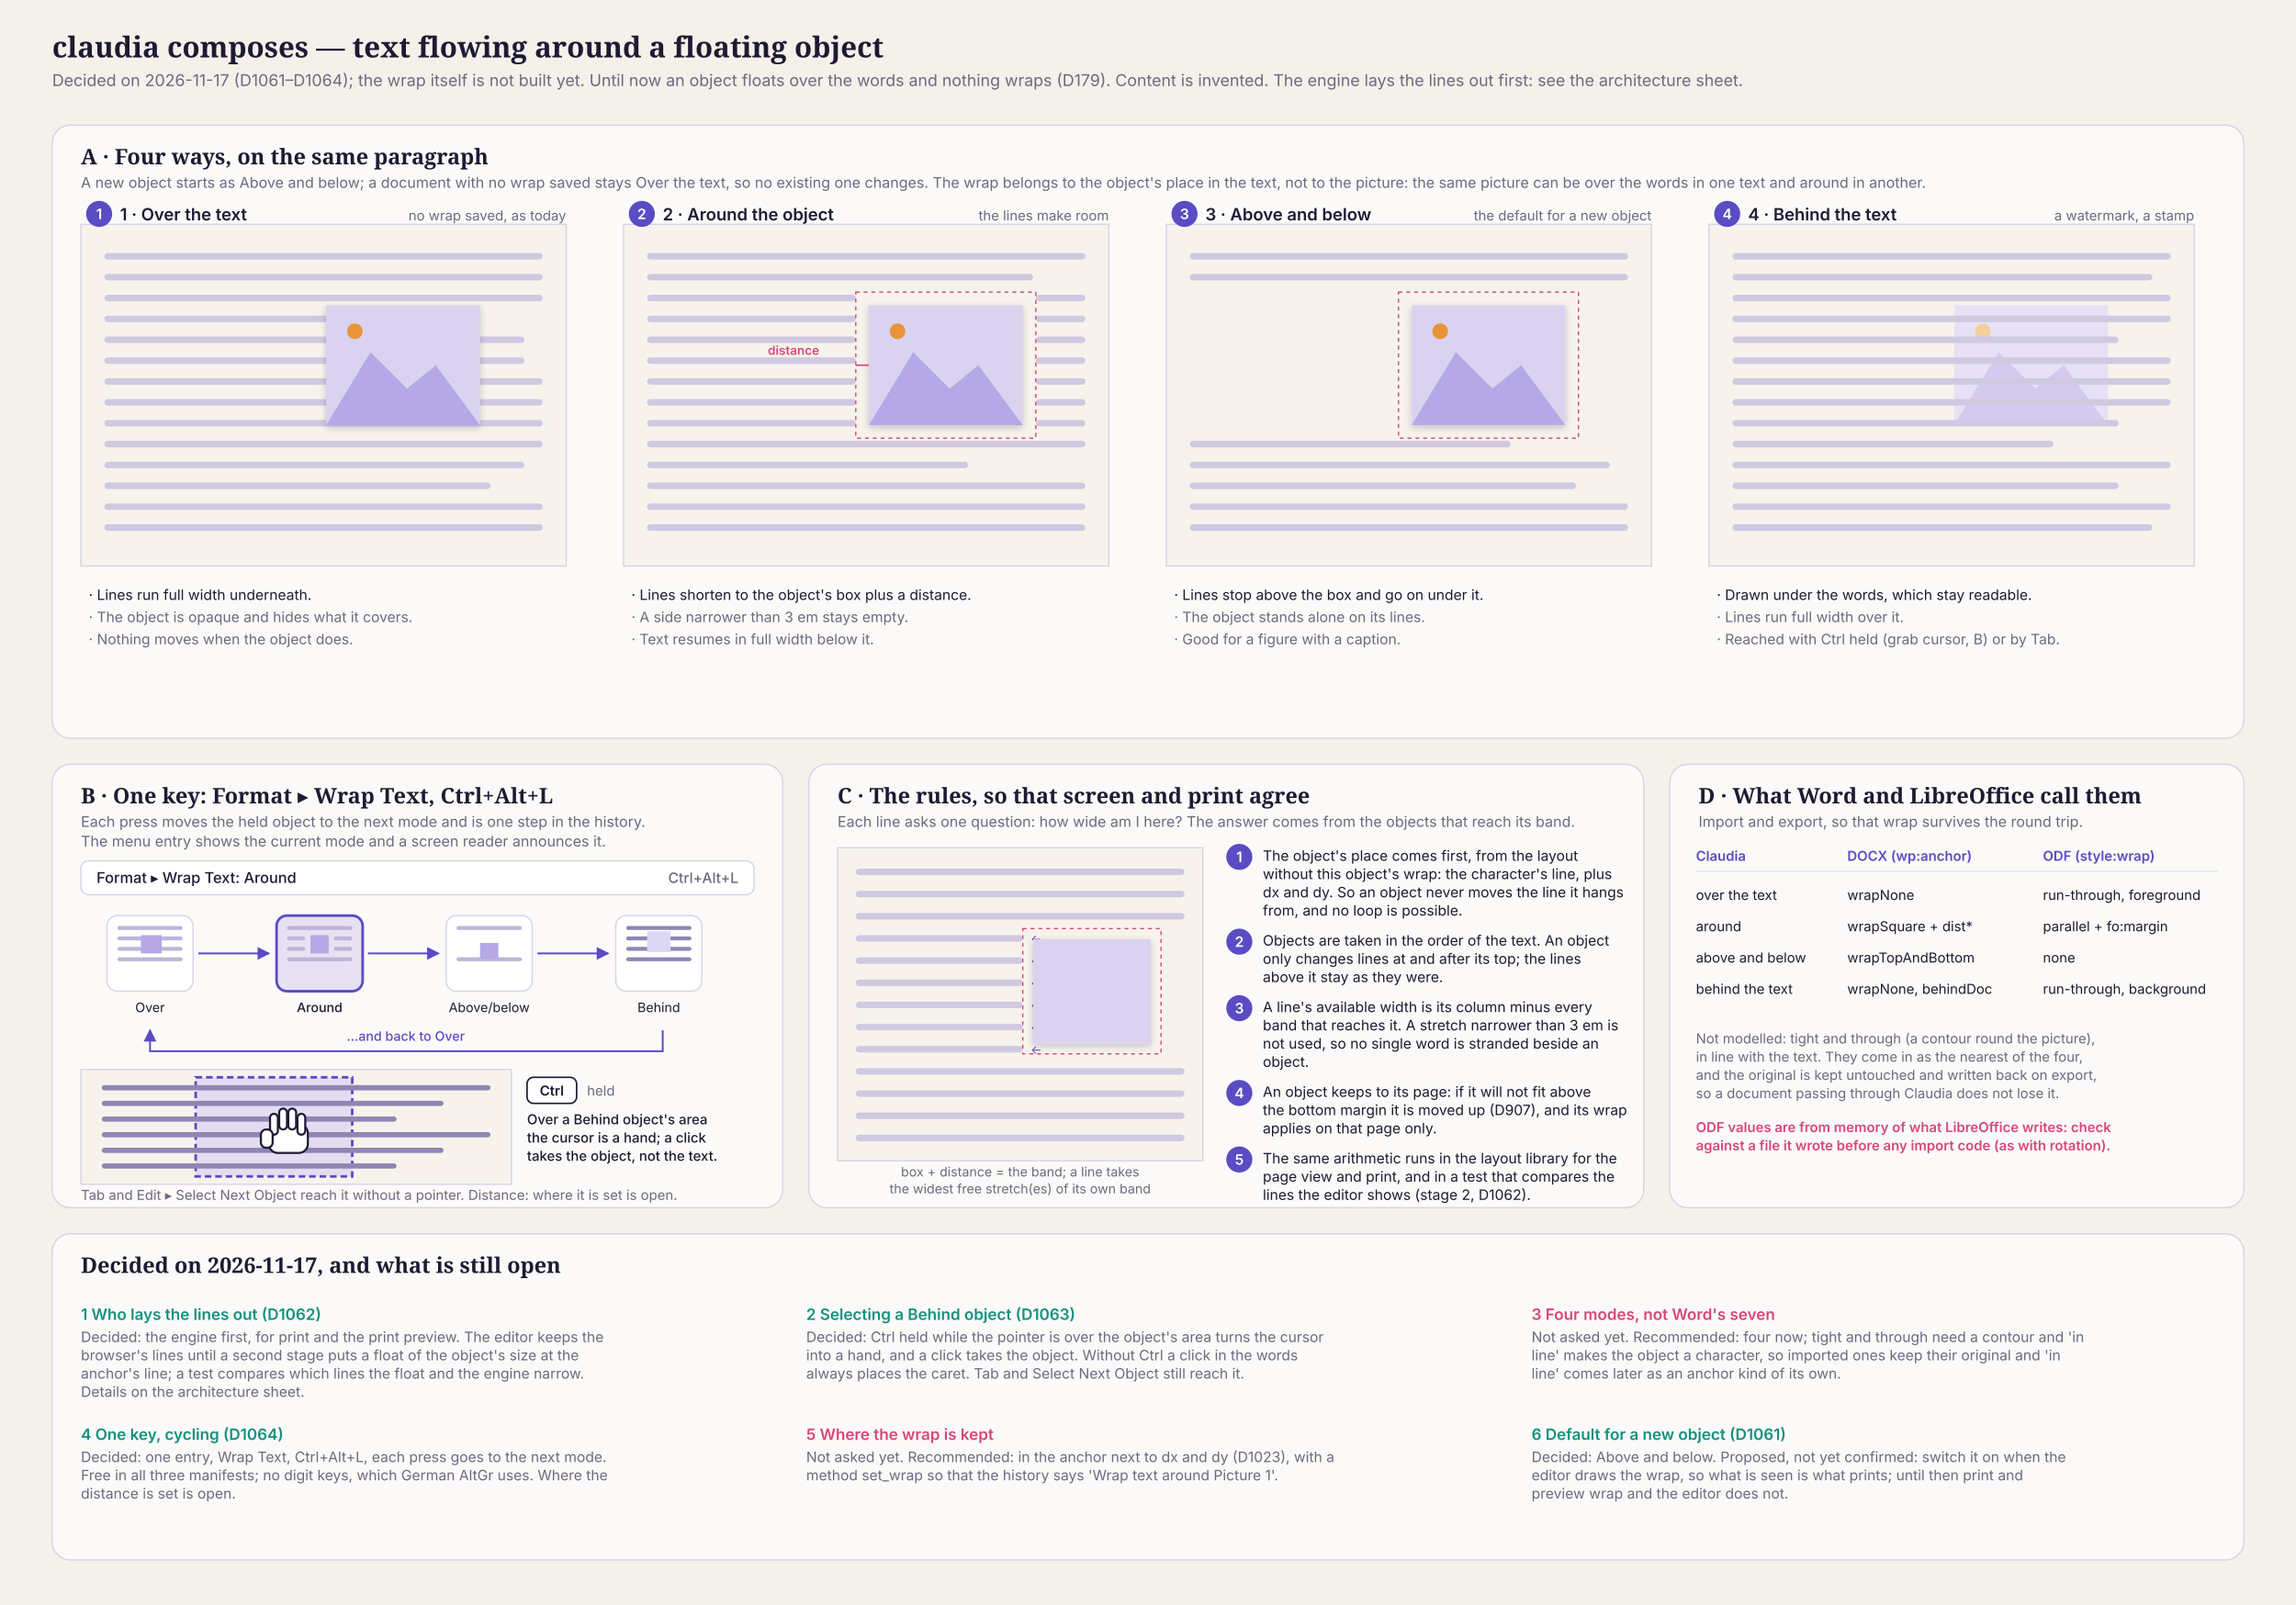
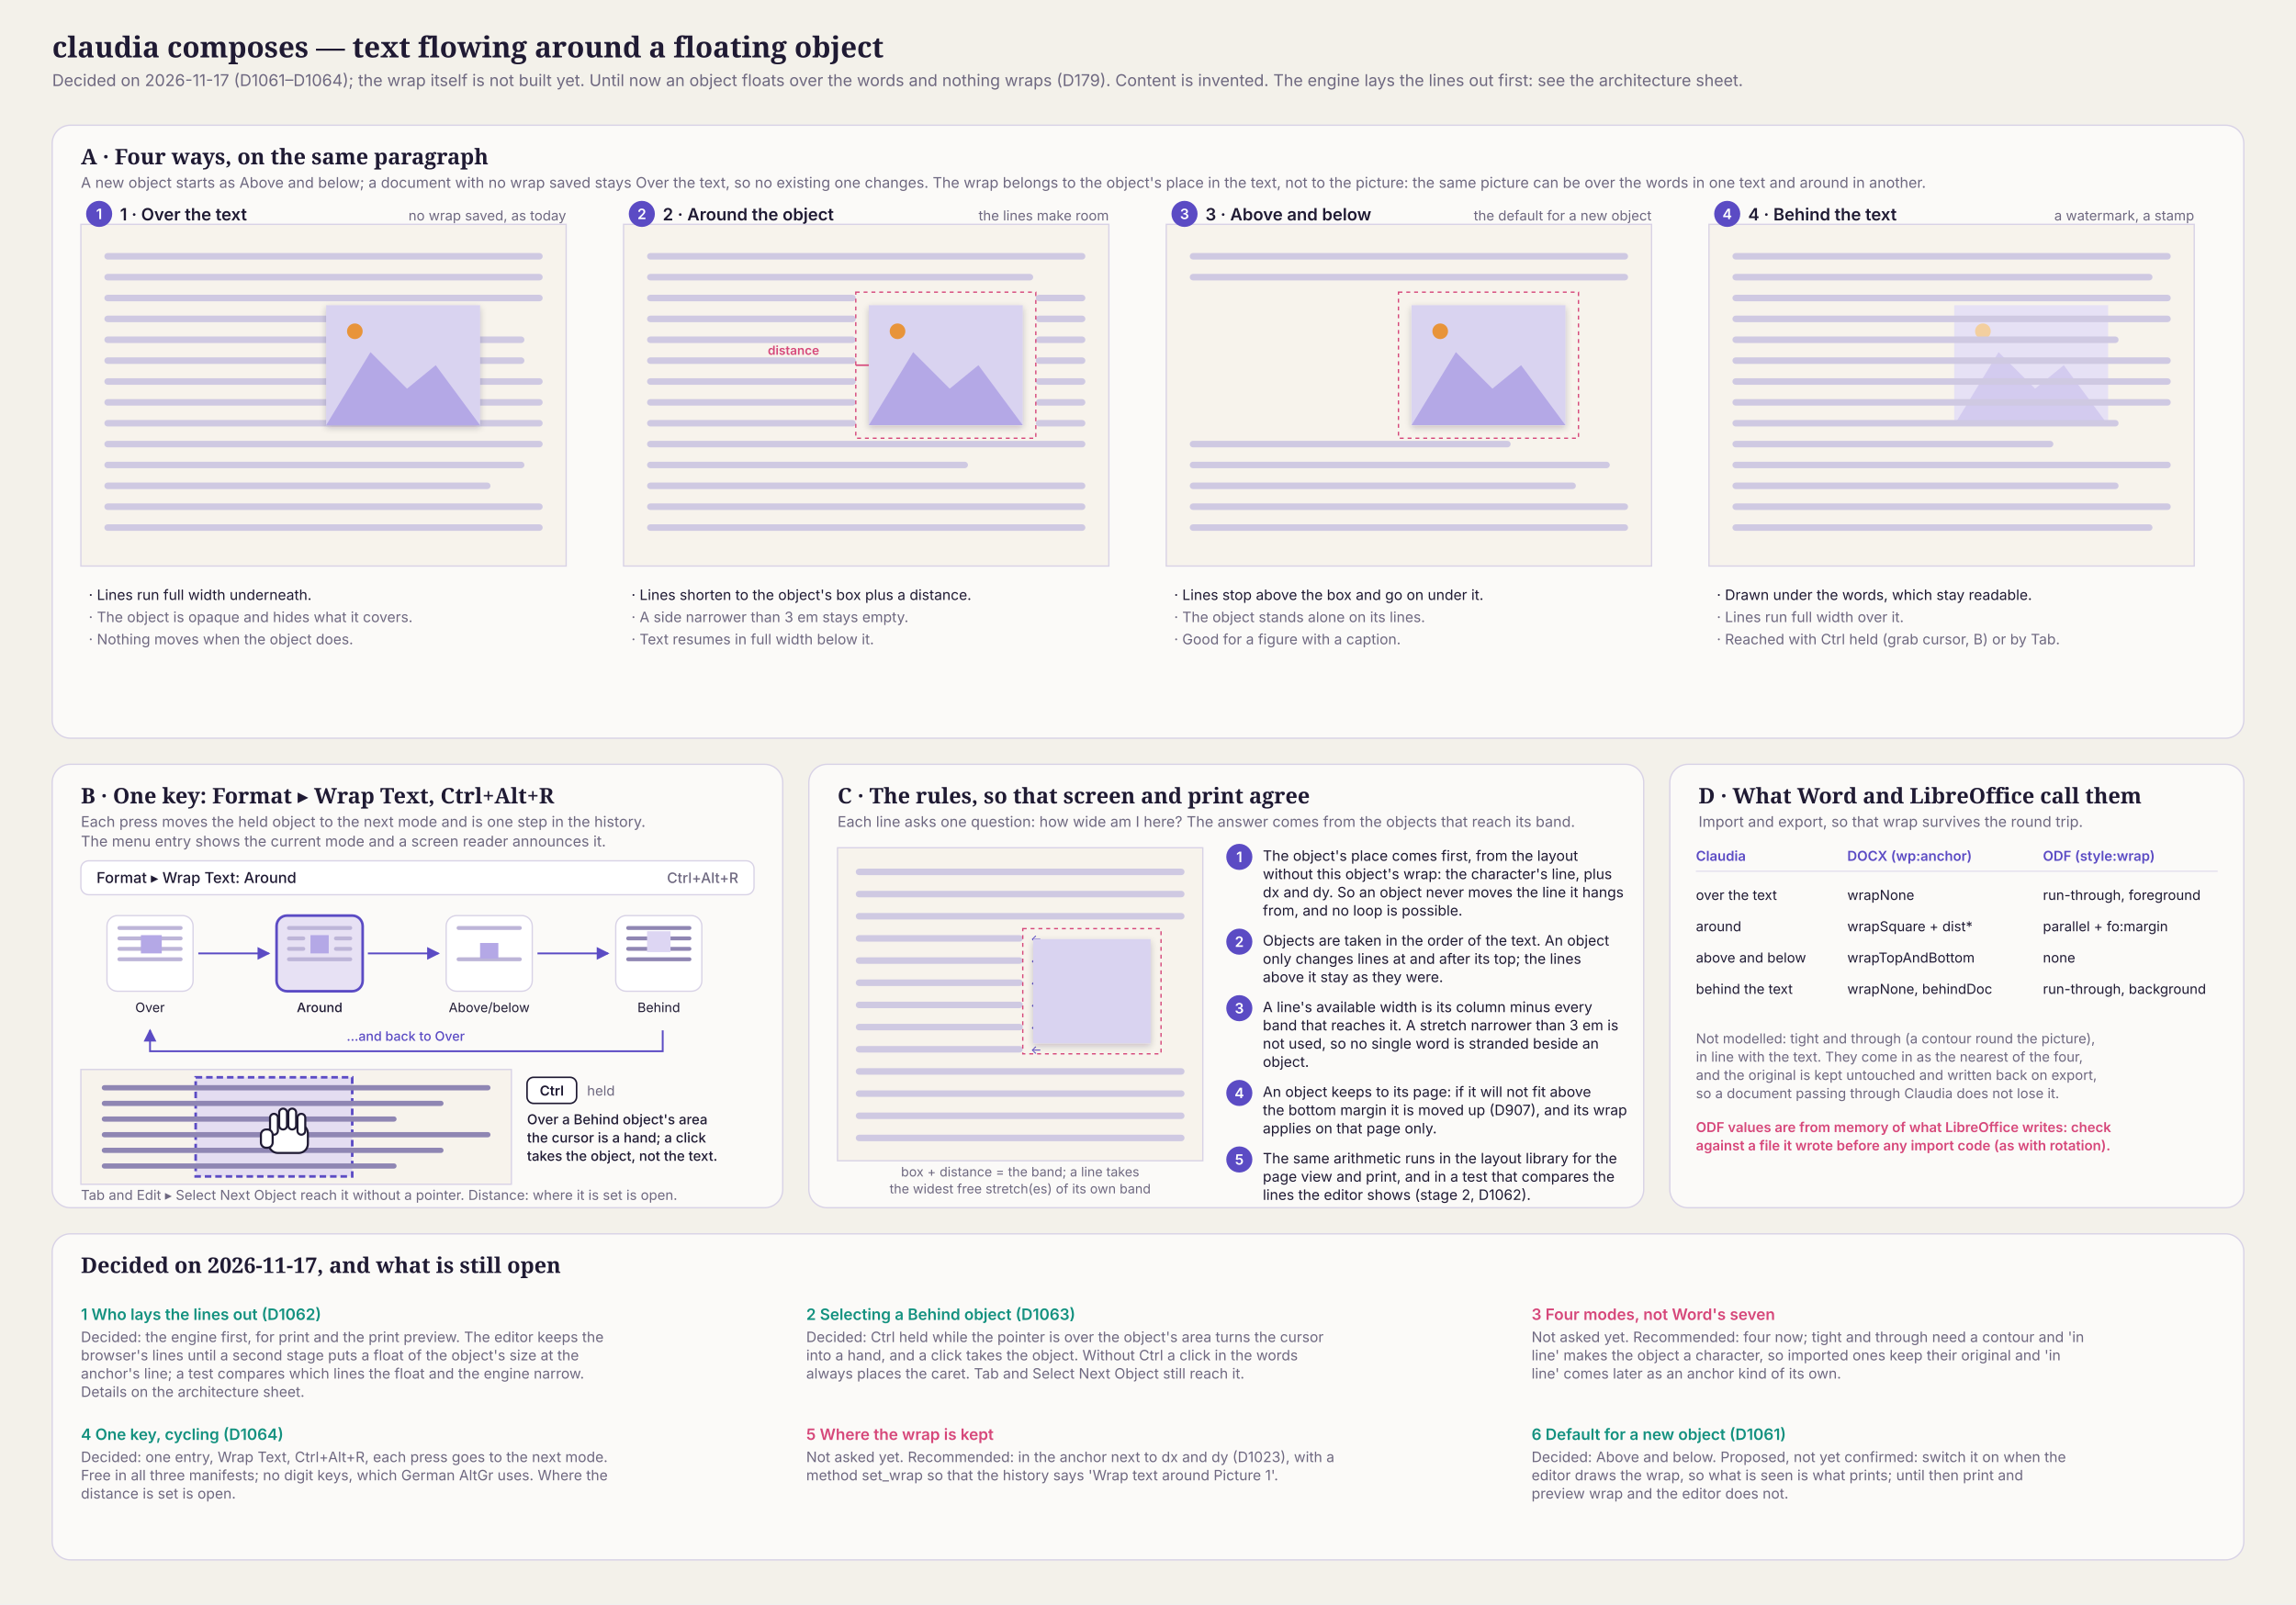
<svg xmlns="http://www.w3.org/2000/svg" viewBox="0 0 1760 1230" font-family="Inter, 'Segoe UI', system-ui, sans-serif" role="img" aria-labelledby="t d">
  <defs>
    <filter id="sh" x="-10%" y="-10%" width="125%" height="130%">
      <feDropShadow dx="0" dy="2" stdDeviation="2.5" flood-color="#1f1a33" flood-opacity="0.22" />
    </filter>
    <marker id="ar" viewBox="0 0 8 8" refX="7" refY="4" markerWidth="7" markerHeight="7" orient="auto">
      <path d="M0,0 L8,4 L0,8 Z" fill="#5b4bc4" />
    </marker>
  </defs>
  <rect x="0" y="0" width="1760" height="1230" rx="0" fill="#f3f1ea" />
  <text x="40" y="44" font-size="22" font-weight="600" fill="#1f1a33" text-anchor="start" font-family="Fraunces, Georgia, serif">claudia composes — text flowing around a floating object</text>
  <text x="40" y="66" font-size="12.5" font-weight="400" fill="#6e6880" text-anchor="start">Decided on 2026-11-17 (D1061–D1064); the wrap itself is not built yet. Until now an object floats over the words and nothing wraps (D179). Content is invented. The engine lays the lines out first: see the architecture sheet.</text>
  <rect x="40" y="96" width="1680" height="470" rx="14" fill="#fbfaf8" stroke="#d8d2e6" stroke-width="1" />
  <text x="62" y="126" font-size="16.5" font-weight="600" fill="#1f1a33" text-anchor="start" font-family="Fraunces, Georgia, serif">A · Four ways, on the same paragraph</text>
  <text x="62" y="144" font-size="11.3" font-weight="400" fill="#6e6880" text-anchor="start">A new object starts as Above and below; a document with no wrap saved stays Over the text, so no existing one changes. The wrap belongs to the object's place in the text, not to the picture: the same picture can be over the words in one text and around in another.</text>
  <rect x="62" y="172" width="372" height="262" rx="0" fill="#f7f3ec" stroke="#d8d2e6" stroke-width="1" />
  <rect x="80" y="194" width="336" height="5" rx="2.5" fill="#cfc9e2" />
  <rect x="80" y="210" width="336" height="5" rx="2.5" fill="#cfc9e2" />
  <rect x="80" y="226" width="336" height="5" rx="2.5" fill="#cfc9e2" />
  <rect x="80" y="242" width="246" height="5" rx="2.5" fill="#cfc9e2" />
  <rect x="80" y="258" width="322" height="5" rx="2.5" fill="#cfc9e2" />
  <rect x="80" y="274" width="322" height="5" rx="2.5" fill="#cfc9e2" />
  <rect x="80" y="290" width="336" height="5" rx="2.5" fill="#cfc9e2" />
  <rect x="80" y="306" width="336" height="5" rx="2.5" fill="#cfc9e2" />
  <rect x="80" y="322" width="336" height="5" rx="2.5" fill="#cfc9e2" />
  <rect x="80" y="338" width="336" height="5" rx="2.5" fill="#cfc9e2" />
  <rect x="80" y="354" width="322" height="5" rx="2.5" fill="#cfc9e2" />
  <rect x="80" y="370" width="296" height="5" rx="2.5" fill="#cfc9e2" />
  <rect x="80" y="386" width="336" height="5" rx="2.5" fill="#cfc9e2" />
  <rect x="80" y="402" width="336" height="5" rx="2.5" fill="#cfc9e2" />
  <rect x="250" y="234" width="118" height="92" rx="0" fill="#d9d3f0" filter="url(#sh)" />
  <path d="M250,326 L284,270 L312,298 L334,280 L368,326 Z" fill="#b4a8e6" />
  <circle cx="272" cy="254" r="6" fill="#e8943a" />
  <rect x="249" y="233" width="120" height="94" rx="0" fill="none" stroke="#5b4bc4" stroke-width="0" />
  <circle cx="76" cy="164" r="10" fill="#5b4bc4" />
  <text x="76" y="168" font-size="11" font-weight="600" fill="#fff" text-anchor="middle">1</text>
  <text x="92" y="169" font-size="13" font-weight="600" fill="#1f1a33" text-anchor="start">1 · Over the text</text>
  <text x="434" y="169" font-size="10.5" font-weight="400" fill="#6e6880" text-anchor="end">no wrap saved, as today</text>
  <text x="68" y="460" font-size="11" font-weight="400" fill="#1f1a33" text-anchor="start">· Lines run full width underneath.</text>
  <text x="68" y="477" font-size="11" font-weight="400" fill="#6e6880" text-anchor="start">· The object is opaque and hides what it covers.</text>
  <text x="68" y="494" font-size="11" font-weight="400" fill="#6e6880" text-anchor="start">· Nothing moves when the object does.</text>
  <rect x="478" y="172" width="372" height="262" rx="0" fill="#f7f3ec" stroke="#d8d2e6" stroke-width="1" />
  <rect x="496" y="194" width="336" height="5" rx="2.5" fill="#cfc9e2" />
  <rect x="496" y="210" width="296" height="5" rx="2.5" fill="#cfc9e2" />
  <rect x="496" y="226" width="160" height="5" rx="2.5" fill="#cfc9e2" />
  <rect x="794" y="226" width="38" height="5" rx="2.5" fill="#cfc9e2" />
  <rect x="496" y="242" width="160" height="5" rx="2.5" fill="#cfc9e2" />
  <rect x="794" y="242" width="38" height="5" rx="2.5" fill="#cfc9e2" />
  <rect x="496" y="258" width="160" height="5" rx="2.5" fill="#cfc9e2" />
  <rect x="794" y="258" width="38" height="5" rx="2.5" fill="#cfc9e2" />
  <rect x="496" y="274" width="160" height="5" rx="2.5" fill="#cfc9e2" />
  <rect x="794" y="274" width="38" height="5" rx="2.5" fill="#cfc9e2" />
  <rect x="496" y="290" width="160" height="5" rx="2.5" fill="#cfc9e2" />
  <rect x="794" y="290" width="38" height="5" rx="2.5" fill="#cfc9e2" />
  <rect x="496" y="306" width="160" height="5" rx="2.5" fill="#cfc9e2" />
  <rect x="794" y="306" width="38" height="5" rx="2.5" fill="#cfc9e2" />
  <rect x="496" y="322" width="160" height="5" rx="2.5" fill="#cfc9e2" />
  <rect x="794" y="322" width="38" height="5" rx="2.5" fill="#cfc9e2" />
  <rect x="496" y="338" width="336" height="5" rx="2.5" fill="#cfc9e2" />
  <rect x="496" y="354" width="246" height="5" rx="2.5" fill="#cfc9e2" />
  <rect x="496" y="370" width="336" height="5" rx="2.5" fill="#cfc9e2" />
  <rect x="496" y="386" width="336" height="5" rx="2.5" fill="#cfc9e2" />
  <rect x="496" y="402" width="336" height="5" rx="2.5" fill="#cfc9e2" />
  <rect x="656" y="224" width="138" height="112" rx="0" fill="none" stroke="#d6477a" stroke-width="1" stroke-dasharray="3 3" />
  <rect x="666" y="234" width="118" height="92" rx="0" fill="#d9d3f0" filter="url(#sh)" />
  <path d="M666,326 L700,270 L728,298 L750,280 L784,326 Z" fill="#b4a8e6" />
  <circle cx="688" cy="254" r="6" fill="#e8943a" />
  <circle cx="492" cy="164" r="10" fill="#5b4bc4" />
  <text x="492" y="168" font-size="11" font-weight="600" fill="#fff" text-anchor="middle">2</text>
  <text x="508" y="169" font-size="13" font-weight="600" fill="#1f1a33" text-anchor="start">2 · Around the object</text>
  <text x="850" y="169" font-size="10.5" font-weight="400" fill="#6e6880" text-anchor="end">the lines make room</text>
  <text x="484" y="460" font-size="11" font-weight="400" fill="#1f1a33" text-anchor="start">· Lines shorten to the object's box plus a distance.</text>
  <text x="484" y="477" font-size="11" font-weight="400" fill="#6e6880" text-anchor="start">· A side narrower than 3 em stays empty.</text>
  <text x="484" y="494" font-size="11" font-weight="400" fill="#6e6880" text-anchor="start">· Text resumes in full width below it.</text>
  <rect x="894" y="172" width="372" height="262" rx="0" fill="#f7f3ec" stroke="#d8d2e6" stroke-width="1" />
  <rect x="912" y="194" width="336" height="5" rx="2.5" fill="#cfc9e2" />
  <rect x="912" y="210" width="336" height="5" rx="2.5" fill="#cfc9e2" />
  <rect x="912" y="338" width="246" height="5" rx="2.5" fill="#cfc9e2" />
  <rect x="912" y="354" width="322" height="5" rx="2.5" fill="#cfc9e2" />
  <rect x="912" y="370" width="296" height="5" rx="2.5" fill="#cfc9e2" />
  <rect x="912" y="386" width="336" height="5" rx="2.5" fill="#cfc9e2" />
  <rect x="912" y="402" width="336" height="5" rx="2.5" fill="#cfc9e2" />
  <rect x="1072" y="224" width="138" height="112" rx="0" fill="none" stroke="#d6477a" stroke-width="1" stroke-dasharray="3 3" />
  <rect x="1082" y="234" width="118" height="92" rx="0" fill="#d9d3f0" filter="url(#sh)" />
  <path d="M1082,326 L1116,270 L1144,298 L1166,280 L1200,326 Z" fill="#b4a8e6" />
  <circle cx="1104" cy="254" r="6" fill="#e8943a" />
  <circle cx="908" cy="164" r="10" fill="#5b4bc4" />
  <text x="908" y="168" font-size="11" font-weight="600" fill="#fff" text-anchor="middle">3</text>
  <text x="924" y="169" font-size="13" font-weight="600" fill="#1f1a33" text-anchor="start">3 · Above and below</text>
  <text x="1266" y="169" font-size="10.5" font-weight="400" fill="#6e6880" text-anchor="end">the default for a new object</text>
  <text x="900" y="460" font-size="11" font-weight="400" fill="#1f1a33" text-anchor="start">· Lines stop above the box and go on under it.</text>
  <text x="900" y="477" font-size="11" font-weight="400" fill="#6e6880" text-anchor="start">· The object stands alone on its lines.</text>
  <text x="900" y="494" font-size="11" font-weight="400" fill="#6e6880" text-anchor="start">· Good for a figure with a caption.</text>
  <rect x="1310" y="172" width="372" height="262" rx="0" fill="#f7f3ec" stroke="#d8d2e6" stroke-width="1" />
  <rect x="1498" y="234" width="118" height="92" rx="0" fill="#e6e1f5" />
  <path d="M1498,326 L1532,270 L1560,298 L1582,280 L1616,326 Z" fill="#d3cbef" />
  <circle cx="1520" cy="254" r="6" fill="#f3cf9f" />
  <rect x="1328" y="194" width="336" height="5" rx="2.5" fill="#cfc9e2" />
  <rect x="1328" y="210" width="322" height="5" rx="2.5" fill="#cfc9e2" />
  <rect x="1328" y="226" width="336" height="5" rx="2.5" fill="#cfc9e2" />
  <rect x="1328" y="242" width="336" height="5" rx="2.5" fill="#cfc9e2" />
  <rect x="1328" y="258" width="296" height="5" rx="2.5" fill="#cfc9e2" />
  <rect x="1328" y="274" width="336" height="5" rx="2.5" fill="#cfc9e2" />
  <rect x="1328" y="290" width="336" height="5" rx="2.5" fill="#cfc9e2" />
  <rect x="1328" y="306" width="336" height="5" rx="2.5" fill="#cfc9e2" />
  <rect x="1328" y="322" width="296" height="5" rx="2.5" fill="#cfc9e2" />
  <rect x="1328" y="338" width="246" height="5" rx="2.5" fill="#cfc9e2" />
  <rect x="1328" y="354" width="336" height="5" rx="2.5" fill="#cfc9e2" />
  <rect x="1328" y="370" width="296" height="5" rx="2.5" fill="#cfc9e2" />
  <rect x="1328" y="386" width="336" height="5" rx="2.5" fill="#cfc9e2" />
  <rect x="1328" y="402" width="322" height="5" rx="2.5" fill="#cfc9e2" />
  <circle cx="1324" cy="164" r="10" fill="#5b4bc4" />
  <text x="1324" y="168" font-size="11" font-weight="600" fill="#fff" text-anchor="middle">4</text>
  <text x="1340" y="169" font-size="13" font-weight="600" fill="#1f1a33" text-anchor="start">4 · Behind the text</text>
  <text x="1682" y="169" font-size="10.5" font-weight="400" fill="#6e6880" text-anchor="end">a watermark, a stamp</text>
  <text x="1316" y="460" font-size="11" font-weight="400" fill="#1f1a33" text-anchor="start">· Drawn under the words, which stay readable.</text>
  <text x="1316" y="477" font-size="11" font-weight="400" fill="#6e6880" text-anchor="start">· Lines run full width over it.</text>
  <text x="1316" y="494" font-size="11" font-weight="400" fill="#6e6880" text-anchor="start">· Reached with Ctrl held (grab cursor, B) or by Tab.</text>
  <text x="656" y="458" font-size="10" font-weight="400" fill="#1f1a33" text-anchor="start" />
  <path d="M656,280 L666,280" fill="none" stroke="#d6477a" stroke-width="1.2" />
  <text x="628" y="272" font-size="9.5" font-weight="600" fill="#d6477a" text-anchor="end">distance</text>
  <rect x="40" y="586" width="560" height="340" rx="14" fill="#fbfaf8" stroke="#d8d2e6" stroke-width="1" />
-   <text x="62" y="616" font-size="16.5" font-weight="600" fill="#1f1a33" text-anchor="start" font-family="Fraunces, Georgia, serif">B · One key: Format ▸ Wrap Text, Ctrl+Alt+L</text>
+   <text x="62" y="616" font-size="16.5" font-weight="600" fill="#1f1a33" text-anchor="start" font-family="Fraunces, Georgia, serif">B · One key: Format ▸ Wrap Text, Ctrl+Alt+R</text>
  <text x="62" y="634" font-size="11.3" font-weight="400" fill="#6e6880" text-anchor="start">Each press moves the held object to the next mode and is one step in the history.</text>
  <text x="62" y="649" font-size="11.3" font-weight="400" fill="#6e6880" text-anchor="start">The menu entry shows the current mode and a screen reader announces it.</text>
  <rect x="62" y="660" width="516" height="26" rx="6" fill="#fff" stroke="#d8d2e6" stroke-width="1" />
  <text x="74" y="677" font-size="11.5" font-weight="500" fill="#1f1a33" text-anchor="start">Format ▸ Wrap Text: Around</text>
-   <text x="566" y="677" font-size="11" font-weight="500" fill="#6e6880" text-anchor="end">Ctrl+Alt+L</text>
+   <text x="566" y="677" font-size="11" font-weight="500" fill="#6e6880" text-anchor="end">Ctrl+Alt+R</text>
  <rect x="82" y="702" width="66" height="58" rx="8" fill="#fff" stroke="#d8d2e6" stroke-width="1" />
  <rect x="90" y="710" width="50" height="3" rx="1.5" fill="#bdb5d8" />
  <rect x="90" y="718" width="50" height="3" rx="1.5" fill="#bdb5d8" />
  <rect x="90" y="726" width="50" height="3" rx="1.5" fill="#bdb5d8" />
  <rect x="90" y="734" width="50" height="3" rx="1.5" fill="#bdb5d8" />
  <rect x="108" y="717" width="16" height="14" rx="0" fill="#b4a8e6" />
  <text x="115" y="776" font-size="10" font-weight="400" fill="#1f1a33" text-anchor="middle">Over</text>
  <path d="M152,731 L206,731" fill="none" stroke="#5b4bc4" stroke-width="1.4" marker-end="url(#ar)" />
  <rect x="212" y="702" width="66" height="58" rx="8" fill="#e7e1f4" stroke="#5b4bc4" stroke-width="2" />
  <rect x="220" y="710" width="50" height="3" rx="1.5" fill="#bdb5d8" />
  <rect x="220" y="734" width="50" height="3" rx="1.5" fill="#bdb5d8" />
  <rect x="220" y="718" width="14" height="3" rx="1.5" fill="#bdb5d8" />
  <rect x="256" y="718" width="14" height="3" rx="1.5" fill="#bdb5d8" />
  <rect x="220" y="726" width="14" height="3" rx="1.5" fill="#bdb5d8" />
  <rect x="256" y="726" width="14" height="3" rx="1.5" fill="#bdb5d8" />
  <rect x="238" y="717" width="14" height="14" rx="0" fill="#b4a8e6" />
  <text x="245" y="776" font-size="10" font-weight="500" fill="#1f1a33" text-anchor="middle">Around</text>
  <path d="M282,731 L336,731" fill="none" stroke="#5b4bc4" stroke-width="1.4" marker-end="url(#ar)" />
  <rect x="342" y="702" width="66" height="58" rx="8" fill="#fff" stroke="#d8d2e6" stroke-width="1" />
  <rect x="350" y="710" width="50" height="3" rx="1.5" fill="#bdb5d8" />
  <rect x="350" y="734" width="50" height="3" rx="1.5" fill="#bdb5d8" />
  <rect x="368" y="723" width="14" height="12" rx="0" fill="#b4a8e6" />
  <text x="375" y="776" font-size="10" font-weight="400" fill="#1f1a33" text-anchor="middle">Above/below</text>
  <path d="M412,731 L466,731" fill="none" stroke="#5b4bc4" stroke-width="1.4" marker-end="url(#ar)" />
  <rect x="472" y="702" width="66" height="58" rx="8" fill="#fff" stroke="#d8d2e6" stroke-width="1" />
  <rect x="480" y="710" width="50" height="3" rx="1.5" fill="#8f86b3" />
  <rect x="480" y="718" width="50" height="3" rx="1.5" fill="#8f86b3" />
  <rect x="480" y="726" width="50" height="3" rx="1.5" fill="#8f86b3" />
  <rect x="480" y="734" width="50" height="3" rx="1.5" fill="#8f86b3" />
  <rect x="496" y="714" width="18" height="16" rx="0" fill="#ddd6f3" />
  <text x="505" y="776" font-size="10" font-weight="400" fill="#1f1a33" text-anchor="middle">Behind</text>
  <path d="M508,790 V806 H115 V790" fill="none" stroke="#5b4bc4" stroke-width="1.4" marker-end="url(#ar)" />
  <text x="311" y="802" font-size="10" font-weight="500" fill="#5b4bc4" text-anchor="middle" dy="-4">…and back to Over</text>
  <rect x="62" y="820" width="330" height="88" rx="0" fill="#f7f3ec" stroke="#d8d2e6" stroke-width="1" />
  <rect x="150" y="826" width="120" height="76" rx="0" fill="#ddd6f3" opacity="0.75" />
  <rect x="150" y="826" width="120" height="76" rx="0" fill="none" stroke="#5b4bc4" stroke-width="2" stroke-dasharray="5 3" />
  <rect x="78" y="832" width="298" height="4" rx="2" fill="#8f86b3" />
  <rect x="78" y="844" width="262" height="4" rx="2" fill="#8f86b3" />
  <rect x="78" y="856" width="226" height="4" rx="2" fill="#8f86b3" />
  <rect x="78" y="868" width="298" height="4" rx="2" fill="#8f86b3" />
  <rect x="78" y="880" width="262" height="4" rx="2" fill="#8f86b3" />
  <rect x="78" y="892" width="226" height="4" rx="2" fill="#8f86b3" />
  <rect x="206" y="862" width="30" height="22" rx="7" fill="#fff" stroke="#1f1a33" stroke-width="1.6" />
  <rect x="207" y="854" width="6" height="16" rx="3" fill="#fff" stroke="#1f1a33" stroke-width="1.6" />
  <rect x="214" y="850" width="6" height="16" rx="3" fill="#fff" stroke="#1f1a33" stroke-width="1.6" />
  <rect x="221" y="850" width="6" height="16" rx="3" fill="#fff" stroke="#1f1a33" stroke-width="1.6" />
  <rect x="228" y="854" width="6" height="16" rx="3" fill="#fff" stroke="#1f1a33" stroke-width="1.6" />
  <rect x="200" y="866" width="9" height="14" rx="4" fill="#fff" stroke="#1f1a33" stroke-width="1.6" />
  <rect x="404" y="826" width="38" height="20" rx="5" fill="#fff" stroke="#1f1a33" stroke-width="1.2" />
  <text x="423" y="840" font-size="10.5" font-weight="600" fill="#1f1a33" text-anchor="middle">Ctrl</text>
  <text x="450" y="840" font-size="10.5" font-weight="400" fill="#6e6880" text-anchor="start">held</text>
  <text x="404" y="862" font-size="10.5" font-weight="500" fill="#1f1a33" text-anchor="start">Over a Behind object's area</text>
  <text x="404" y="876" font-size="10.5" font-weight="500" fill="#1f1a33" text-anchor="start">the cursor is a hand; a click</text>
  <text x="404" y="890" font-size="10.5" font-weight="500" fill="#1f1a33" text-anchor="start">takes the object, not the text.</text>
  <text x="62" y="920" font-size="10.5" font-weight="400" fill="#6e6880" text-anchor="start">Tab and Edit ▸ Select Next Object reach it without a pointer. Distance: where it is set is open.</text>
  <rect x="620" y="586" width="640" height="340" rx="14" fill="#fbfaf8" stroke="#d8d2e6" stroke-width="1" />
  <text x="642" y="616" font-size="16.5" font-weight="600" fill="#1f1a33" text-anchor="start" font-family="Fraunces, Georgia, serif">C · The rules, so that screen and print agree</text>
  <text x="642" y="634" font-size="11.3" font-weight="400" fill="#6e6880" text-anchor="start">Each line asks one question: how wide am I here? The answer comes from the objects that reach its band.</text>
  <rect x="642" y="650" width="280" height="240" rx="0" fill="#f7f3ec" stroke="#d8d2e6" stroke-width="1" />
  <rect x="656" y="666" width="252" height="5" rx="2.5" fill="#cfc9e2" />
  <rect x="656" y="683" width="252" height="5" rx="2.5" fill="#cfc9e2" />
  <rect x="656" y="700" width="252" height="5" rx="2.5" fill="#cfc9e2" />
  <rect x="656" y="717" width="128" height="5" rx="2.5" fill="#cfc9e2" />
  <rect x="890" y="717" width="0" height="5" rx="0" fill="#cfc9e2" />
  <text x="790" y="723" font-size="9" font-weight="400" fill="#5b4bc4" text-anchor="start">←</text>
  <rect x="656" y="734" width="128" height="5" rx="2.5" fill="#cfc9e2" />
  <rect x="890" y="734" width="0" height="5" rx="0" fill="#cfc9e2" />
  <text x="790" y="740" font-size="9" font-weight="400" fill="#5b4bc4" text-anchor="start">←</text>
  <rect x="656" y="751" width="128" height="5" rx="2.5" fill="#cfc9e2" />
  <rect x="890" y="751" width="0" height="5" rx="0" fill="#cfc9e2" />
  <text x="790" y="757" font-size="9" font-weight="400" fill="#5b4bc4" text-anchor="start">←</text>
  <rect x="656" y="768" width="128" height="5" rx="2.5" fill="#cfc9e2" />
  <rect x="890" y="768" width="0" height="5" rx="0" fill="#cfc9e2" />
  <text x="790" y="774" font-size="9" font-weight="400" fill="#5b4bc4" text-anchor="start">←</text>
  <rect x="656" y="785" width="128" height="5" rx="2.5" fill="#cfc9e2" />
  <rect x="890" y="785" width="0" height="5" rx="0" fill="#cfc9e2" />
  <text x="790" y="791" font-size="9" font-weight="400" fill="#5b4bc4" text-anchor="start">←</text>
  <rect x="656" y="802" width="128" height="5" rx="2.5" fill="#cfc9e2" />
  <rect x="890" y="802" width="0" height="5" rx="0" fill="#cfc9e2" />
  <text x="790" y="808" font-size="9" font-weight="400" fill="#5b4bc4" text-anchor="start">←</text>
  <rect x="656" y="819" width="252" height="5" rx="2.5" fill="#cfc9e2" />
  <rect x="656" y="836" width="252" height="5" rx="2.5" fill="#cfc9e2" />
  <rect x="656" y="853" width="252" height="5" rx="2.5" fill="#cfc9e2" />
  <rect x="656" y="870" width="252" height="5" rx="2.5" fill="#cfc9e2" />
  <rect x="792" y="720" width="90" height="80" rx="0" fill="#d9d3f0" filter="url(#sh)" />
  <rect x="784" y="712" width="106" height="96" rx="0" fill="none" stroke="#d6477a" stroke-width="1" stroke-dasharray="3 3" />
  <text x="782" y="902" font-size="10" font-weight="400" fill="#6e6880" text-anchor="middle">box + distance = the band; a line takes</text>
  <text x="782" y="915" font-size="10" font-weight="400" fill="#6e6880" text-anchor="middle">the widest free stretch(es) of its own band</text>
  <circle cx="950" cy="657" r="10" fill="#5b4bc4" />
  <text x="950" y="661" font-size="11" font-weight="600" fill="#fff" text-anchor="middle">1</text>
  <text x="968" y="660" font-size="11" font-weight="400" fill="#1f1a33" text-anchor="start">The object's place comes first, from the layout</text>
  <text x="968" y="674" font-size="11" font-weight="400" fill="#1f1a33" text-anchor="start">without this object's wrap: the character's line, plus</text>
  <text x="968" y="688" font-size="11" font-weight="400" fill="#1f1a33" text-anchor="start">dx and dy. So an object never moves the line it hangs</text>
  <text x="968" y="702" font-size="11" font-weight="400" fill="#1f1a33" text-anchor="start">from, and no loop is possible.</text>
  <circle cx="950" cy="722" r="10" fill="#5b4bc4" />
  <text x="950" y="726" font-size="11" font-weight="600" fill="#fff" text-anchor="middle">2</text>
  <text x="968" y="725" font-size="11" font-weight="400" fill="#1f1a33" text-anchor="start">Objects are taken in the order of the text. An object</text>
  <text x="968" y="739" font-size="11" font-weight="400" fill="#1f1a33" text-anchor="start">only changes lines at and after its top; the lines</text>
  <text x="968" y="753" font-size="11" font-weight="400" fill="#1f1a33" text-anchor="start">above it stay as they were.</text>
  <circle cx="950" cy="773" r="10" fill="#5b4bc4" />
  <text x="950" y="777" font-size="11" font-weight="600" fill="#fff" text-anchor="middle">3</text>
  <text x="968" y="776" font-size="11" font-weight="400" fill="#1f1a33" text-anchor="start">A line's available width is its column minus every</text>
  <text x="968" y="790" font-size="11" font-weight="400" fill="#1f1a33" text-anchor="start">band that reaches it. A stretch narrower than 3 em is</text>
  <text x="968" y="804" font-size="11" font-weight="400" fill="#1f1a33" text-anchor="start">not used, so no single word is stranded beside an</text>
  <text x="968" y="818" font-size="11" font-weight="400" fill="#1f1a33" text-anchor="start">object.</text>
  <circle cx="950" cy="838" r="10" fill="#5b4bc4" />
  <text x="950" y="842" font-size="11" font-weight="600" fill="#fff" text-anchor="middle">4</text>
  <text x="968" y="841" font-size="11" font-weight="400" fill="#1f1a33" text-anchor="start">An object keeps to its page: if it will not fit above</text>
  <text x="968" y="855" font-size="11" font-weight="400" fill="#1f1a33" text-anchor="start">the bottom margin it is moved up (D907), and its wrap</text>
  <text x="968" y="869" font-size="11" font-weight="400" fill="#1f1a33" text-anchor="start">applies on that page only.</text>
  <circle cx="950" cy="889" r="10" fill="#5b4bc4" />
  <text x="950" y="893" font-size="11" font-weight="600" fill="#fff" text-anchor="middle">5</text>
  <text x="968" y="892" font-size="11" font-weight="400" fill="#1f1a33" text-anchor="start">The same arithmetic runs in the layout library for the</text>
  <text x="968" y="906" font-size="11" font-weight="400" fill="#1f1a33" text-anchor="start">page view and print, and in a test that compares the</text>
  <text x="968" y="920" font-size="11" font-weight="400" fill="#1f1a33" text-anchor="start">lines the editor shows (stage 2, D1062).</text>
  <rect x="1280" y="586" width="440" height="340" rx="14" fill="#fbfaf8" stroke="#d8d2e6" stroke-width="1" />
  <text x="1302" y="616" font-size="16.5" font-weight="600" fill="#1f1a33" text-anchor="start" font-family="Fraunces, Georgia, serif">D · What Word and LibreOffice call them</text>
  <text x="1302" y="634" font-size="11.3" font-weight="400" fill="#6e6880" text-anchor="start">Import and export, so that wrap survives the round trip.</text>
  <text x="1300" y="660" font-size="10.5" font-weight="600" fill="#5b4bc4" text-anchor="start">Claudia</text>
  <text x="1416" y="660" font-size="10.5" font-weight="600" fill="#5b4bc4" text-anchor="start">DOCX (wp:anchor)</text>
  <text x="1566" y="660" font-size="10.5" font-weight="600" fill="#5b4bc4" text-anchor="start">ODF (style:wrap)</text>
  <line x1="1300" y1="668" x2="1700" y2="668" stroke="#e3dfee" stroke-width="1" />
  <text x="1300" y="690" font-size="10.5" font-weight="400" fill="#1f1a33" text-anchor="start">over the text</text>
  <text x="1416" y="690" font-size="10.5" font-weight="400" fill="#1f1a33" text-anchor="start">wrapNone</text>
  <text x="1566" y="690" font-size="10.5" font-weight="400" fill="#1f1a33" text-anchor="start">run-through, foreground</text>
  <text x="1300" y="714" font-size="10.5" font-weight="400" fill="#1f1a33" text-anchor="start">around</text>
  <text x="1416" y="714" font-size="10.5" font-weight="400" fill="#1f1a33" text-anchor="start">wrapSquare + dist*</text>
  <text x="1566" y="714" font-size="10.5" font-weight="400" fill="#1f1a33" text-anchor="start">parallel + fo:margin</text>
  <text x="1300" y="738" font-size="10.5" font-weight="400" fill="#1f1a33" text-anchor="start">above and below</text>
  <text x="1416" y="738" font-size="10.5" font-weight="400" fill="#1f1a33" text-anchor="start">wrapTopAndBottom</text>
  <text x="1566" y="738" font-size="10.5" font-weight="400" fill="#1f1a33" text-anchor="start">none</text>
  <text x="1300" y="762" font-size="10.5" font-weight="400" fill="#1f1a33" text-anchor="start">behind the text</text>
  <text x="1416" y="762" font-size="10.5" font-weight="400" fill="#1f1a33" text-anchor="start">wrapNone, behindDoc</text>
  <text x="1566" y="762" font-size="10.5" font-weight="400" fill="#1f1a33" text-anchor="start">run-through, background</text>
  <text x="1300" y="800" font-size="10.5" font-weight="400" fill="#6e6880" text-anchor="start">Not modelled: tight and through (a contour round the picture),</text>
  <text x="1300" y="814" font-size="10.5" font-weight="400" fill="#6e6880" text-anchor="start">in line with the text. They come in as the nearest of the four,</text>
  <text x="1300" y="828" font-size="10.5" font-weight="400" fill="#6e6880" text-anchor="start">and the original is kept untouched and written back on export,</text>
  <text x="1300" y="842" font-size="10.5" font-weight="400" fill="#6e6880" text-anchor="start">so a document passing through Claudia does not lose it.</text>
  <text x="1300" y="868" font-size="10.5" font-weight="600" fill="#d6477a" text-anchor="start">ODF values are from memory of what LibreOffice writes: check</text>
  <text x="1300" y="882" font-size="10.5" font-weight="600" fill="#d6477a" text-anchor="start">against a file it wrote before any import code (as with rotation).</text>
  <rect x="40" y="946" width="1680" height="250" rx="14" fill="#fbfaf8" stroke="#d8d2e6" stroke-width="1" />
  <text x="62" y="976" font-size="16.5" font-weight="600" fill="#1f1a33" text-anchor="start" font-family="Fraunces, Georgia, serif">Decided on 2026-11-17, and what is still open</text>
  <text x="62" y="1012" font-size="12" font-weight="600" fill="#13917f" text-anchor="start">1 Who lays the lines out (D1062)</text>
  <text x="62" y="1029" font-size="11" font-weight="400" fill="#6e6880" text-anchor="start">Decided: the engine first, for print and the print preview. The editor keeps the</text>
  <text x="62" y="1043" font-size="11" font-weight="400" fill="#6e6880" text-anchor="start">browser's lines until a second stage puts a float of the object's size at the</text>
  <text x="62" y="1057" font-size="11" font-weight="400" fill="#6e6880" text-anchor="start">anchor's line; a test compares which lines the float and the engine narrow.</text>
  <text x="62" y="1071" font-size="11" font-weight="400" fill="#6e6880" text-anchor="start">Details on the architecture sheet.</text>
  <text x="618" y="1012" font-size="12" font-weight="600" fill="#13917f" text-anchor="start">2 Selecting a Behind object (D1063)</text>
  <text x="618" y="1029" font-size="11" font-weight="400" fill="#6e6880" text-anchor="start">Decided: Ctrl held while the pointer is over the object's area turns the cursor</text>
  <text x="618" y="1043" font-size="11" font-weight="400" fill="#6e6880" text-anchor="start">into a hand, and a click takes the object. Without Ctrl a click in the words</text>
  <text x="618" y="1057" font-size="11" font-weight="400" fill="#6e6880" text-anchor="start">always places the caret. Tab and Select Next Object still reach it.</text>
  <text x="1174" y="1012" font-size="12" font-weight="600" fill="#d6477a" text-anchor="start">3 Four modes, not Word's seven</text>
  <text x="1174" y="1029" font-size="11" font-weight="400" fill="#6e6880" text-anchor="start">Not asked yet. Recommended: four now; tight and through need a contour and 'in</text>
  <text x="1174" y="1043" font-size="11" font-weight="400" fill="#6e6880" text-anchor="start">line' makes the object a character, so imported ones keep their original and 'in</text>
  <text x="1174" y="1057" font-size="11" font-weight="400" fill="#6e6880" text-anchor="start">line' comes later as an anchor kind of its own.</text>
  <text x="62" y="1104" font-size="12" font-weight="600" fill="#13917f" text-anchor="start">4 One key, cycling (D1064)</text>
-   <text x="62" y="1121" font-size="11" font-weight="400" fill="#6e6880" text-anchor="start">Decided: one entry, Wrap Text, Ctrl+Alt+L, each press goes to the next mode.</text>
+   <text x="62" y="1121" font-size="11" font-weight="400" fill="#6e6880" text-anchor="start">Decided: one entry, Wrap Text, Ctrl+Alt+R, each press goes to the next mode.</text>
  <text x="62" y="1135" font-size="11" font-weight="400" fill="#6e6880" text-anchor="start">Free in all three manifests; no digit keys, which German AltGr uses. Where the</text>
  <text x="62" y="1149" font-size="11" font-weight="400" fill="#6e6880" text-anchor="start">distance is set is open.</text>
  <text x="618" y="1104" font-size="12" font-weight="600" fill="#d6477a" text-anchor="start">5 Where the wrap is kept</text>
  <text x="618" y="1121" font-size="11" font-weight="400" fill="#6e6880" text-anchor="start">Not asked yet. Recommended: in the anchor next to dx and dy (D1023), with a</text>
  <text x="618" y="1135" font-size="11" font-weight="400" fill="#6e6880" text-anchor="start">method set_wrap so that the history says 'Wrap text around Picture 1'.</text>
  <text x="1174" y="1104" font-size="12" font-weight="600" fill="#13917f" text-anchor="start">6 Default for a new object (D1061)</text>
  <text x="1174" y="1121" font-size="11" font-weight="400" fill="#6e6880" text-anchor="start">Decided: Above and below. Proposed, not yet confirmed: switch it on when the</text>
  <text x="1174" y="1135" font-size="11" font-weight="400" fill="#6e6880" text-anchor="start">editor draws the wrap, so what is seen is what prints; until then print and</text>
  <text x="1174" y="1149" font-size="11" font-weight="400" fill="#6e6880" text-anchor="start">preview wrap and the editor does not.</text>
</svg>
